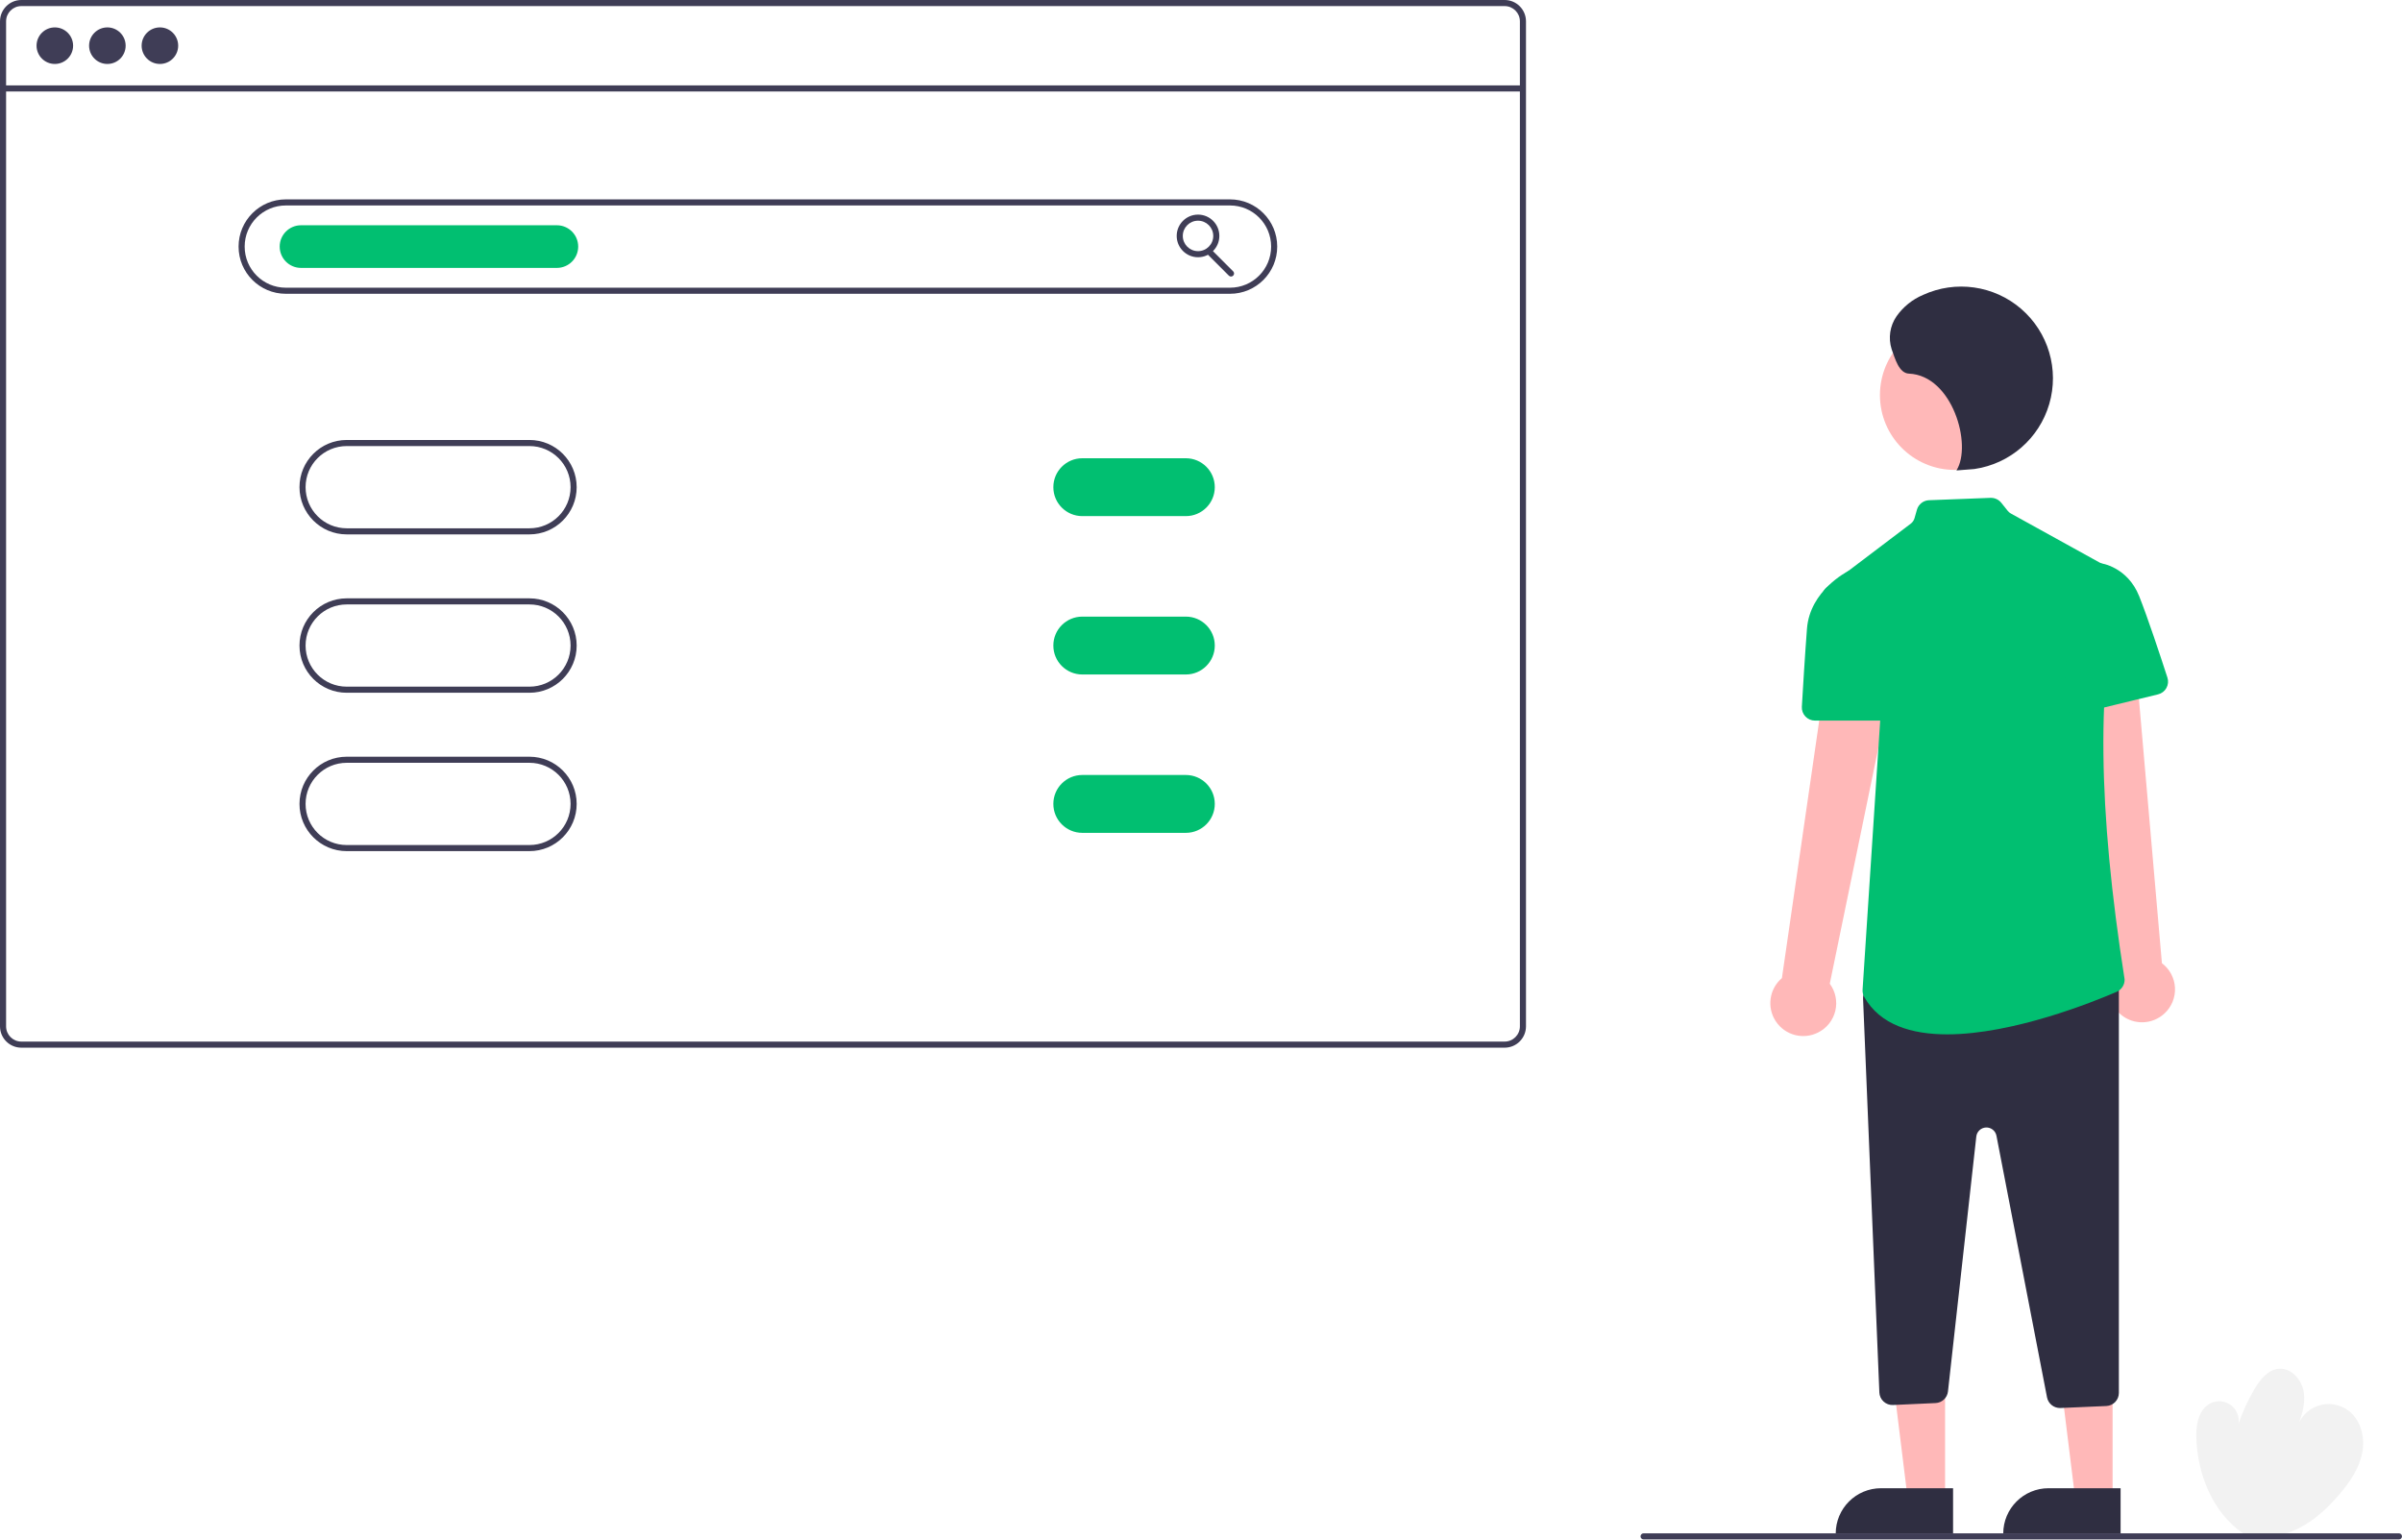
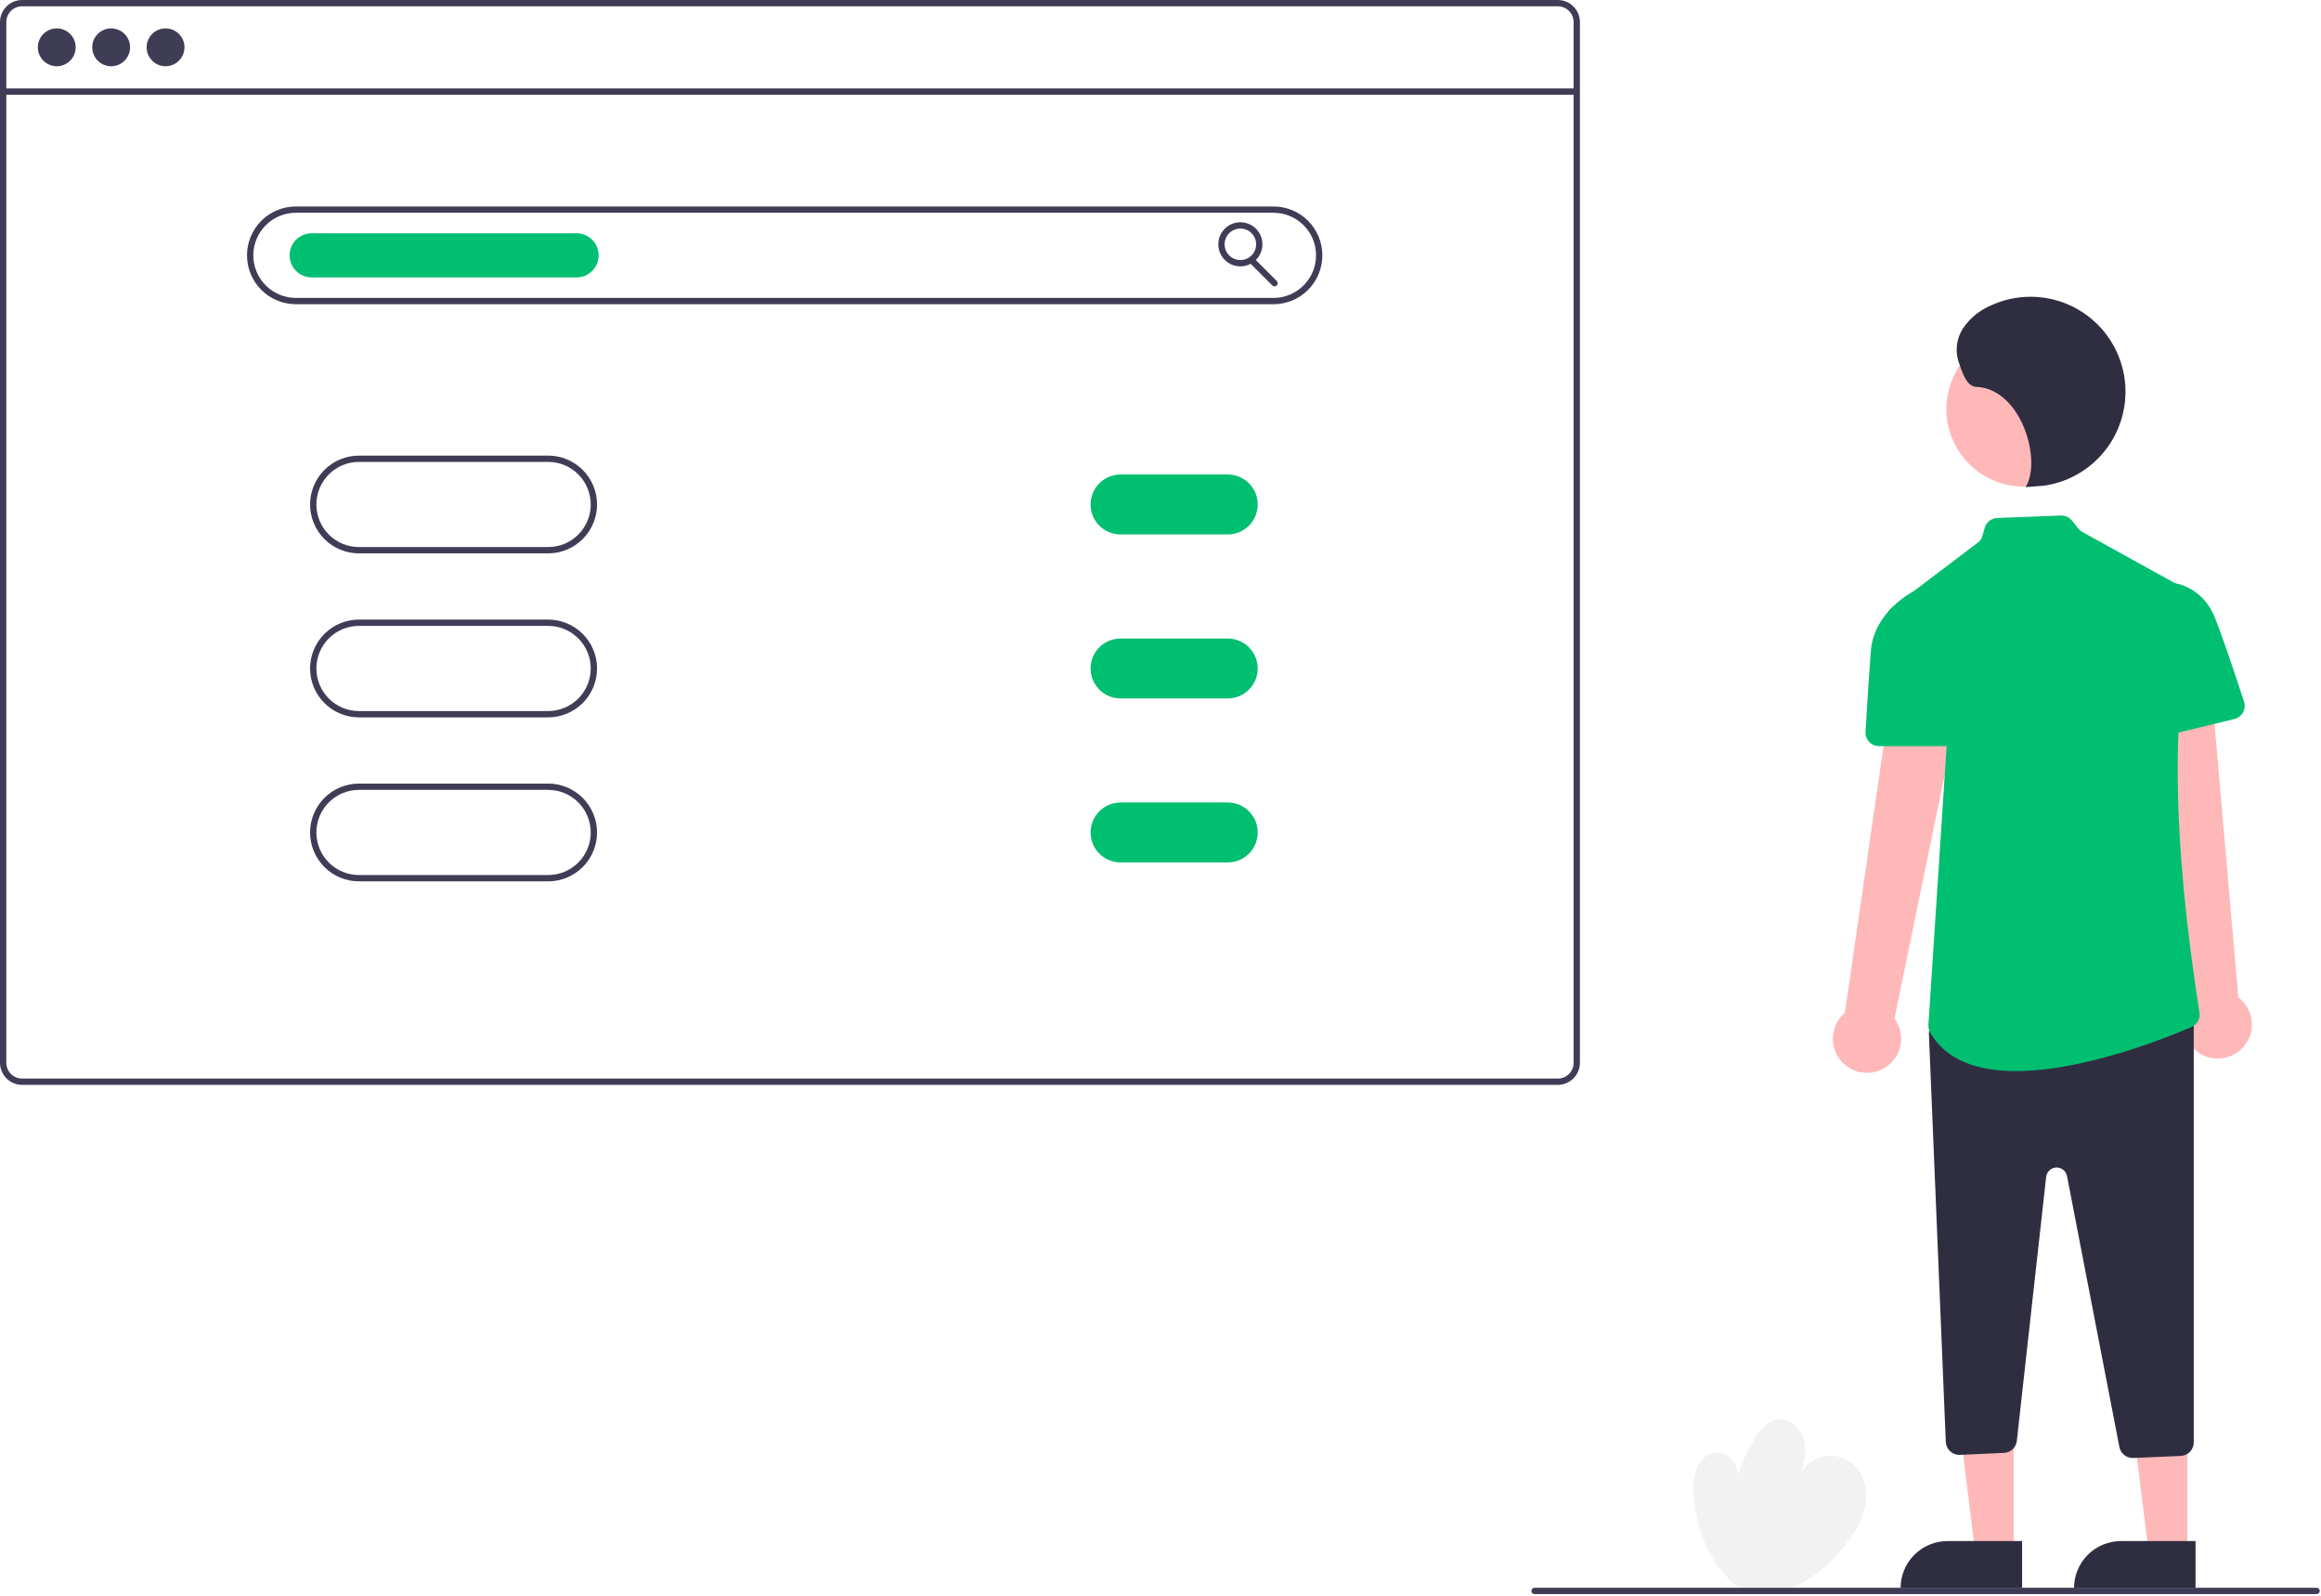
- <svg xmlns="http://www.w3.org/2000/svg" data-name="Layer 1" width="788.606" height="505.465" viewBox="0 0 788.606 505.465">
-   <path d="M942.334,700.889c-10.217-6.835-15.362-19.838-15.565-32.129-.068-4.122.972-8.9,4.664-10.733a6.409,6.409,0,0,1,9.174,6.785A62.045,62.045,0,0,1,945.908,653.296c1.825-3.088,4.388-6.302,7.963-6.596,4.148-.341,7.613,3.688,8.2,7.808s-.911,8.22-2.385,12.112a10.83,10.83,0,0,1,17.159-6.084c4.056,3.131,5.393,8.894,4.372,13.916s-4.017,9.415-7.331,13.323c-3.886,4.583-8.386,8.771-13.773,11.431s-11.758,3.678-17.489,1.874Z" transform="translate(-205.6969 -197.2677)" fill="#f2f2f2" />
-   <path d="M802.592,536.291a10.743,10.743,0,0,0,3.842-16.018l25.033-121.54-23.36-.308-17.384,119.998a10.801,10.801,0,0,0,11.87,17.868Z" transform="translate(-205.6969 -197.2677)" fill="#ffb8b8" />
-   <path d="M916.376,529.979a10.743,10.743,0,0,0-.897-16.448L904.726,389.907,882.253,396.289l17.641,119.961A10.801,10.801,0,0,0,916.376,529.979Z" transform="translate(-205.6969 -197.2677)" fill="#ffb8b8" />
-   <polygon points="638.591 492.157 626.331 492.156 620.499 444.868 638.593 444.869 638.591 492.157" fill="#ffb8b8" />
-   <path d="M617.574,488.653h23.644a0,0,0,0,1,0,0v14.887a0,0,0,0,1,0,0H602.687a0,0,0,0,1,0,0v0A14.887,14.887,0,0,1,617.574,488.653Z" fill="#2f2e41" />
-   <polygon points="693.591 492.157 681.331 492.156 675.499 444.868 693.593 444.869 693.591 492.157" fill="#ffb8b8" />
-   <path d="M672.574,488.653h23.644a0,0,0,0,1,0,0v14.887a0,0,0,0,1,0,0H657.687a0,0,0,0,1,0,0v0A14.887,14.887,0,0,1,672.574,488.653Z" fill="#2f2e41" />
-   <circle cx="641.768" cy="129.732" r="24.561" fill="#ffb8b8" />
-   <path d="M881.993,659.587a4.334,4.334,0,0,1-4.231-3.49l-16.604-85.907a3.349,3.349,0,0,0-6.618.266l-9.298,83.678a4.285,4.285,0,0,1-4.085,3.825l-13.945.634a4.235,4.235,0,0,1-3.106-1.127,4.278,4.278,0,0,1-1.392-2.996l-5.347-129.259a4.28,4.28,0,0,1,1.508-3.454l3.092-2.638a4.311,4.311,0,0,1,2.795-1.03h72.279a4.311,4.311,0,0,1,4.307,4.307V654.625a4.299,4.299,0,0,1-4.119,4.303l-15.051.655C882.115,659.585,882.054,659.587,881.993,659.587Z" transform="translate(-205.6969 -197.2677)" fill="#2f2e41" />
-   <path d="M844.976,536.895c-11.686.001-21.986-3.113-27.186-12.194a4.387,4.387,0,0,1-.586-2.472l6.534-99.877a3.349,3.349,0,0,0-.679-2.25l-18.334-24.038a4.305,4.305,0,0,1,.824-6.043l27.502-20.835a3.366,3.366,0,0,0,1.198-1.75l.801-2.804a4.298,4.298,0,0,1,3.975-3.121l20.181-.777a4.348,4.348,0,0,1,3.529,1.614l2.148,2.684a3.341,3.341,0,0,0,.996.84l33.75,18.65a4.315,4.315,0,0,1,2.223,3.723l.001.06-.014.057c-7.867,32.803-7.425,74.264,1.392,130.485a4.305,4.305,0,0,1-2.581,4.064C893.344,526.076,866.756,536.895,844.976,536.895Z" transform="translate(-205.6969 -197.2677)" fill="#01bf71" />
-   <path d="M824.424,433.872H801.566a4.301,4.301,0,0,1-4.3-4.55c.34-5.823,1.011-16.898,1.683-25.632.967-12.568,13.282-18.754,13.406-18.816l.241-.118,8.314,5.278,7.737,38.688a4.307,4.307,0,0,1-4.223,5.15Z" transform="translate(-205.6969 -197.2677)" fill="#01bf71" />
-   <path d="M887.06,431.738a4.312,4.312,0,0,1-4.26-4.776l4.218-38.81,8.15-5.969.186.021c.087.01,8.769,1.094,12.659,10.818,2.77,6.924,7,19.721,9.275,26.734a4.302,4.302,0,0,1-3.081,5.507l-26.108,6.35A4.356,4.356,0,0,1,887.06,431.738Z" transform="translate(-205.6969 -197.2677)" fill="#01bf71" />
-   <path d="M848.024,351.732c5.253-8.311-1.305-31.189-15.596-31.786-3.299-.138-4.566-4.939-5.688-8.044a12.389,12.389,0,0,1,1.61-10.779,20.337,20.337,0,0,1,8.676-7.008,30.107,30.107,0,1,1,16.861,57.157Z" transform="translate(-205.6969 -197.2677)" fill="#2f2e41" />
-   <path d="M699.697,197.268h-487a7.008,7.008,0,0,0-7,7v330a7.008,7.008,0,0,0,7,7h487a7.008,7.008,0,0,0,7-7v-330A7.008,7.008,0,0,0,699.697,197.268Zm5,337a5.002,5.002,0,0,1-5,5h-487a5.002,5.002,0,0,1-5-5v-330a5.002,5.002,0,0,1,5-5h487a5.002,5.002,0,0,1,5,5Z" transform="translate(-205.6969 -197.2677)" fill="#3f3d56" />
-   <rect x="1" y="28.04" width="499" height="2" fill="#3f3d56" />
-   <circle cx="18" cy="15" r="6" fill="#3f3d56" />
-   <circle cx="35.25" cy="15" r="6" fill="#3f3d56" />
-   <circle cx="52.5" cy="15" r="6" fill="#3f3d56" />
-   <path d="M609.524,293.732h-310a15.5,15.5,0,0,1,0-31h310a15.5,15.5,0,0,1,0,31Zm-310-29a13.5,13.5,0,0,0,0,27h310a13.5,13.5,0,0,0,0-27Z" transform="translate(-205.6969 -197.2677)" fill="#3f3d56" />
-   <path d="M379.524,372.732h-60a15.5,15.5,0,0,1,0-31h60a15.5,15.5,0,0,1,0,31Zm-60-29a13.5,13.5,0,0,0,0,27h60a13.5,13.5,0,0,0,0-27Z" transform="translate(-205.6969 -197.2677)" fill="#3f3d56" />
-   <path d="M379.524,424.732h-60a15.5,15.5,0,0,1,0-31h60a15.5,15.5,0,0,1,0,31Zm-60-29a13.5,13.5,0,0,0,0,27h60a13.5,13.5,0,0,0,0-27Z" transform="translate(-205.6969 -197.2677)" fill="#3f3d56" />
-   <path d="M379.524,476.732h-60a15.5,15.5,0,0,1,0-31h60a15.5,15.5,0,0,1,0,31Zm-60-29a13.5,13.5,0,0,0,0,27h60a13.5,13.5,0,0,0,0-27Z" transform="translate(-205.6969 -197.2677)" fill="#3f3d56" />
-   <path d="M388.524,285.232h-84a7,7,0,0,1,0-14h84a7,7,0,0,1,0,14Z" transform="translate(-205.6969 -197.2677)" fill="#01bf71" />
-   <path d="M599.024,281.732a7,7,0,1,1,7-7A7.008,7.008,0,0,1,599.024,281.732Zm0-12a5,5,0,1,0,5,5A5.006,5.006,0,0,0,599.024,269.732Z" transform="translate(-205.6969 -197.2677)" fill="#3f3d56" />
-   <path d="M609.852,288.065a.997.997,0,0,1-.707-.293l-7.026-7.026a1.0 1,0,1,1,1.414-1.414l7.026,7.026a1,1,0,0,1-.707,1.707Z" transform="translate(-205.6969 -197.2677)" fill="#3f3d56" />
-   <path d="M595.024,366.732h-34a9.5,9.5,0,0,1,0-19h34a9.5,9.5,0,0,1,0,19Z" transform="translate(-205.6969 -197.2677)" fill="#01bf71" />
-   <path d="M595.024,418.732h-34a9.5,9.5,0,0,1,0-19h34a9.5,9.5,0,0,1,0,19Z" transform="translate(-205.6969 -197.2677)" fill="#01bf71" />
-   <path d="M595.024,470.732h-34a9.5,9.5,0,0,1,0-19h34a9.5,9.5,0,0,1,0,19Z" transform="translate(-205.6969 -197.2677)" fill="#01bf71" />
-   <path d="M993.303,702.732h-248a1,1,0,0,1,0-2h248a1,1,0,0,1,0,2Z" transform="translate(-205.6969 -197.2677)" fill="#3f3d56" />
+ <svg xmlns="http://www.w3.org/2000/svg" width="736" height="506" viewBox="0 0 736 506" fill="none">
+   <path d="M710.679 332.712C711.827 331.639 712.725 330.329 713.311 328.871C713.897 327.414 714.156 325.846 714.07 324.278C713.985 322.71 713.557 321.18 712.816 319.795C712.075 318.41 711.039 317.205 709.782 316.264L699.03 192.639L676.556 199.021L694.197 318.982C692.756 321.199 692.178 323.867 692.573 326.482C692.968 329.096 694.308 331.475 696.34 333.168C698.372 334.86 700.953 335.748 703.596 335.664C706.239 335.58 708.759 334.53 710.679 332.712V332.712Z" fill="#FFB8B8" />
+   <path d="M693.591 492.157L681.331 492.156L675.499 444.868L693.593 444.869L693.591 492.157Z" fill="#FFB8B8" />
+   <path d="M681.363 234.471C680.76 234.467 680.165 234.337 679.615 234.088C679.065 233.84 678.574 233.479 678.172 233.029C677.771 232.579 677.468 232.05 677.284 231.475C677.1 230.901 677.038 230.295 677.103 229.695L681.322 190.885L689.472 184.916L689.657 184.936C689.744 184.946 698.426 186.03 702.316 195.754C705.086 202.678 709.316 215.475 711.591 222.487C711.774 223.051 711.838 223.646 711.78 224.236C711.721 224.825 711.542 225.396 711.253 225.913C710.964 226.43 710.571 226.882 710.099 227.24C709.627 227.598 709.086 227.855 708.51 227.994L682.402 234.344C682.062 234.428 681.713 234.471 681.363 234.471V234.471Z" fill="#01BF71" />
+   <path d="M552.568 504.209C542.351 497.374 537.206 484.371 537.003 472.08C536.935 467.959 537.975 463.18 541.668 461.347C542.724 460.823 543.906 460.6 545.081 460.703C546.256 460.807 547.38 461.233 548.329 461.935C549.277 462.637 550.014 463.587 550.457 464.68C550.901 465.774 551.033 466.968 550.841 468.132C552.21 464.123 553.986 460.264 556.142 456.616C557.967 453.528 560.53 450.314 564.105 450.02C568.253 449.68 571.717 453.708 572.305 457.828C572.893 461.948 571.394 466.048 569.921 469.94C570.337 468.178 571.189 466.547 572.398 465.199C573.607 463.85 575.135 462.827 576.842 462.221C578.549 461.616 580.381 461.448 582.169 461.734C583.958 462.02 585.646 462.749 587.08 463.856C591.136 466.987 592.472 472.75 591.452 477.772C590.432 482.793 587.435 487.187 584.121 491.095C580.235 495.678 575.735 499.865 570.348 502.526C564.96 505.186 558.59 506.204 552.859 504.4L552.568 504.209Z" fill="#F2F2F2" />
+   <path d="M596.895 339.023C598.301 338.323 599.536 337.324 600.514 336.095C601.492 334.866 602.189 333.438 602.555 331.911C602.922 330.383 602.949 328.794 602.634 327.256C602.32 325.717 601.672 324.266 600.736 323.005L625.769 201.465L602.409 201.157L585.025 321.155C583.011 322.867 581.694 325.259 581.325 327.878C580.956 330.496 581.561 333.159 583.024 335.361C584.487 337.564 586.707 339.153 589.263 339.828C591.82 340.503 594.535 340.216 596.895 339.023V339.023Z" fill="#FFB8B8" />
+   <path d="M638.591 492.157L626.331 492.156L620.499 444.868L638.593 444.869L638.591 492.157Z" fill="#FFB8B8" />
+   <path d="M617.574 488.653H641.218V503.54H602.688C602.688 499.592 604.256 495.805 607.048 493.014C609.84 490.222 613.626 488.653 617.574 488.653V488.653Z" fill="#2F2E41" />
+   <path d="M672.574 488.653H696.218V503.54H657.688C657.688 499.592 659.256 495.805 662.048 493.014C664.84 490.222 668.626 488.653 672.574 488.653V488.653Z" fill="#2F2E41" />
+   <path d="M641.768 154.293C655.332 154.293 666.329 143.297 666.329 129.732C666.329 116.167 655.332 105.171 641.768 105.171C628.203 105.171 617.207 116.167 617.207 129.732C617.207 143.297 628.203 154.293 641.768 154.293Z" fill="#FFB8B8" />
+   <path d="M676.296 462.319C675.297 462.315 674.329 461.965 673.558 461.329C672.787 460.693 672.26 459.81 672.065 458.829L655.461 372.923C655.309 372.136 654.88 371.43 654.252 370.933C653.624 370.435 652.838 370.18 652.038 370.212C651.237 370.244 650.475 370.562 649.889 371.108C649.303 371.655 648.932 372.393 648.843 373.189L639.546 456.867C639.436 457.888 638.964 458.836 638.214 459.538C637.464 460.24 636.487 460.65 635.461 460.692L621.516 461.326C620.949 461.356 620.382 461.271 619.849 461.078C619.315 460.884 618.826 460.585 618.41 460.199C617.991 459.816 617.652 459.355 617.413 458.84C617.174 458.326 617.04 457.769 617.018 457.202L611.671 327.943C611.642 327.291 611.763 326.64 612.024 326.042C612.285 325.443 612.68 324.912 613.179 324.489L616.271 321.851C617.05 321.187 618.041 320.821 619.066 320.821H691.344C692.486 320.822 693.581 321.277 694.388 322.084C695.195 322.891 695.65 323.986 695.651 325.128V457.357C695.653 458.468 695.225 459.536 694.457 460.338C693.689 461.14 692.641 461.614 691.531 461.66L676.48 462.315C676.419 462.317 676.357 462.319 676.296 462.319Z" fill="#2F2E41" />
+   <path d="M639.279 339.628C627.593 339.628 617.293 336.514 612.093 327.433C611.658 326.685 611.454 325.825 611.507 324.961L618.04 225.085C618.093 224.277 617.852 223.478 617.361 222.834L599.028 198.796C598.684 198.345 598.433 197.831 598.288 197.284C598.143 196.736 598.108 196.165 598.185 195.603C598.261 195.042 598.448 194.501 598.734 194.012C599.02 193.523 599.399 193.095 599.851 192.753L627.353 171.917C627.93 171.478 628.351 170.865 628.551 170.168L629.352 167.364C629.6 166.491 630.119 165.718 630.833 165.158C631.547 164.597 632.42 164.277 633.328 164.243L653.508 163.467C654.181 163.444 654.85 163.578 655.462 163.858C656.075 164.138 656.614 164.557 657.037 165.081L659.184 167.765C659.458 168.108 659.796 168.393 660.18 168.605L693.93 187.256C694.596 187.625 695.153 188.164 695.543 188.818C695.934 189.472 696.144 190.217 696.153 190.979L696.154 191.039L696.14 191.096C688.273 223.899 688.715 265.36 697.532 321.581C697.556 322.438 697.323 323.283 696.863 324.007C696.403 324.731 695.738 325.301 694.952 325.644C687.647 328.808 661.06 339.628 639.279 339.628Z" fill="#01BF71" />
+   <path d="M618.727 236.604H595.869C595.283 236.605 594.702 236.486 594.164 236.254C593.625 236.023 593.139 235.683 592.737 235.257C592.334 234.831 592.023 234.327 591.822 233.776C591.621 233.225 591.535 232.639 591.569 232.054C591.909 226.23 592.58 215.156 593.252 206.422C594.219 193.854 606.534 187.668 606.658 187.606L606.899 187.488L615.213 192.766L622.95 231.454C623.075 232.078 623.06 232.723 622.905 233.341C622.751 233.959 622.461 234.535 622.057 235.028C621.653 235.521 621.145 235.918 620.569 236.19C619.993 236.463 619.364 236.604 618.727 236.604H618.727Z" fill="#01BF71" />
+   <path d="M642.327 154.465C647.58 146.154 641.022 123.276 626.731 122.679C623.432 122.541 622.165 117.74 621.044 114.634C620.473 112.834 620.321 110.926 620.6 109.058C620.879 107.19 621.582 105.41 622.654 103.855C624.836 100.756 627.841 98.329 631.33 96.847C635.254 95.044 639.519 94.106 643.838 94.098C648.156 94.089 652.426 95.009 656.357 96.796C660.288 98.583 663.789 101.195 666.622 104.454C669.454 107.714 671.553 111.544 672.775 115.686C673.997 119.828 674.313 124.184 673.703 128.459C673.093 132.734 671.57 136.827 669.238 140.462C666.906 144.097 663.82 147.187 660.188 149.523C656.557 151.86 652.465 153.388 648.191 154.004L642.327 154.465Z" fill="#2F2E41" />
+   <path d="M494 0H7C5.144 0.002 3.365 0.74 2.053 2.053C0.74 3.365 0.002 5.144 0 7V337C0.002 338.856 0.74 340.635 2.053 341.948C3.365 343.26 5.144 343.998 7 344H494C495.856 343.998 497.635 343.26 498.948 341.948C500.26 340.635 500.998 338.856 501 337V7C500.998 5.144 500.26 3.365 498.948 2.053C497.635 0.74 495.856 0.002 494 0V0ZM499 337C498.999 338.326 498.473 339.597 497.535 340.535C496.597 341.473 495.326 341.999 494 342H7C5.674 341.999 4.403 341.473 3.465 340.535C2.527 339.597 2.001 338.326 2 337V7C2.001 5.674 2.527 4.403 3.465 3.465C4.403 2.527 5.674 2.001 7 2H494C495.326 2.001 496.597 2.527 497.535 3.465C498.473 4.403 498.999 5.674 499 7V337Z" fill="#3F3D56" />
+   <path d="M500 28.04H1V30.04H500V28.04Z" fill="#3F3D56" />
+   <path d="M18 21C21.314 21 24 18.314 24 15C24 11.686 21.314 9 18 9C14.686 9 12 11.686 12 15C12 18.314 14.686 21 18 21Z" fill="#3F3D56" />
+   <path d="M35.25 21C38.564 21 41.25 18.314 41.25 15C41.25 11.686 38.564 9 35.25 9C31.936 9 29.25 11.686 29.25 15C29.25 18.314 31.936 21 35.25 21Z" fill="#3F3D56" />
+   <path d="M52.5 21C55.814 21 58.5 18.314 58.5 15C58.5 11.686 55.814 9 52.5 9C49.186 9 46.5 11.686 46.5 15C46.5 18.314 49.186 21 52.5 21Z" fill="#3F3D56" />
+   <path d="M403.827 96.465H93.827C89.716 96.465 85.773 94.832 82.867 91.925C79.96 89.018 78.327 85.076 78.327 80.965C78.327 76.854 79.96 72.911 82.867 70.004C85.773 67.098 89.716 65.465 93.827 65.465H403.827C407.938 65.465 411.88 67.098 414.787 70.004C417.694 72.911 419.327 76.854 419.327 80.965C419.327 85.076 417.694 89.018 414.787 91.925C411.88 94.832 407.938 96.465 403.827 96.465V96.465ZM93.827 67.465C90.246 67.465 86.812 68.887 84.281 71.419C81.749 73.95 80.327 77.384 80.327 80.965C80.327 84.545 81.749 87.979 84.281 90.511C86.812 93.042 90.246 94.465 93.827 94.465H403.827C407.407 94.465 410.841 93.042 413.373 90.511C415.904 87.979 417.327 84.545 417.327 80.965C417.327 77.384 415.904 73.95 413.373 71.419C410.841 68.887 407.407 67.465 403.827 67.465H93.827Z" fill="#3F3D56" />
+   <path d="M173.827 175.465H113.827C109.716 175.465 105.773 173.832 102.867 170.925C99.96 168.018 98.327 164.075 98.327 159.965C98.327 155.854 99.96 151.911 102.867 149.004C105.773 146.098 109.716 144.465 113.827 144.465H173.827C177.938 144.465 181.88 146.098 184.787 149.004C187.694 151.911 189.327 155.854 189.327 159.965C189.327 164.075 187.694 168.018 184.787 170.925C181.88 173.832 177.938 175.465 173.827 175.465V175.465ZM113.827 146.465C110.246 146.465 106.812 147.887 104.281 150.419C101.749 152.95 100.327 156.384 100.327 159.965C100.327 163.545 101.749 166.979 104.281 169.511C106.812 172.042 110.246 173.465 113.827 173.465H173.827C177.407 173.465 180.841 172.042 183.373 169.511C185.904 166.979 187.327 163.545 187.327 159.965C187.327 156.384 185.904 152.95 183.373 150.419C180.841 147.887 177.407 146.465 173.827 146.465H113.827Z" fill="#3F3D56" />
+   <path d="M173.827 227.465H113.827C109.716 227.465 105.773 225.832 102.867 222.925C99.96 220.018 98.327 216.075 98.327 211.965C98.327 207.854 99.96 203.911 102.867 201.004C105.773 198.098 109.716 196.465 113.827 196.465H173.827C177.938 196.465 181.88 198.098 184.787 201.004C187.694 203.911 189.327 207.854 189.327 211.965C189.327 216.075 187.694 220.018 184.787 222.925C181.88 225.832 177.938 227.465 173.827 227.465V227.465ZM113.827 198.465C110.246 198.465 106.812 199.887 104.281 202.419C101.749 204.95 100.327 208.384 100.327 211.965C100.327 215.545 101.749 218.979 104.281 221.511C106.812 224.042 110.246 225.465 113.827 225.465H173.827C177.407 225.465 180.841 224.042 183.373 221.511C185.904 218.979 187.327 215.545 187.327 211.965C187.327 208.384 185.904 204.95 183.373 202.419C180.841 199.887 177.407 198.465 173.827 198.465H113.827Z" fill="#3F3D56" />
+   <path d="M173.827 279.465H113.827C109.716 279.465 105.773 277.832 102.867 274.925C99.96 272.018 98.327 268.075 98.327 263.965C98.327 259.854 99.96 255.911 102.867 253.004C105.773 250.098 109.716 248.465 113.827 248.465H173.827C177.938 248.465 181.88 250.098 184.787 253.004C187.694 255.911 189.327 259.854 189.327 263.965C189.327 268.075 187.694 272.018 184.787 274.925C181.88 277.832 177.938 279.465 173.827 279.465V279.465ZM113.827 250.465C110.246 250.465 106.812 251.887 104.281 254.419C101.749 256.95 100.327 260.384 100.327 263.965C100.327 267.545 101.749 270.979 104.281 273.511C106.812 276.042 110.246 277.465 113.827 277.465H173.827C177.407 277.465 180.841 276.042 183.373 273.511C185.904 270.979 187.327 267.545 187.327 263.965C187.327 260.384 185.904 256.95 183.373 254.419C180.841 251.887 177.407 250.465 173.827 250.465H113.827Z" fill="#3F3D56" />
+   <path d="M182.827 87.965H98.827C96.97 87.965 95.19 87.227 93.877 85.914C92.564 84.602 91.827 82.821 91.827 80.965C91.827 79.108 92.564 77.328 93.877 76.015C95.19 74.702 96.97 73.965 98.827 73.965H182.827C184.683 73.965 186.464 74.702 187.776 76.015C189.089 77.328 189.827 79.108 189.827 80.965C189.827 82.821 189.089 84.602 187.776 85.914C186.464 87.227 184.683 87.965 182.827 87.965Z" fill="#01BF71" />
+   <path d="M393.327 84.465C391.942 84.465 390.589 84.054 389.438 83.285C388.287 82.516 387.389 81.422 386.859 80.143C386.33 78.864 386.191 77.457 386.461 76.099C386.731 74.741 387.398 73.494 388.377 72.515C389.356 71.536 390.603 70.869 391.961 70.599C393.319 70.329 394.726 70.468 396.005 70.998C397.285 71.527 398.378 72.424 399.147 73.576C399.916 74.727 400.327 76.08 400.327 77.465C400.325 79.32 399.586 81.1 398.274 82.412C396.962 83.724 395.183 84.463 393.327 84.465ZM393.327 72.465C392.338 72.465 391.371 72.758 390.549 73.307C389.727 73.857 389.086 74.638 388.707 75.551C388.329 76.465 388.23 77.47 388.423 78.44C388.616 79.41 389.092 80.301 389.791 81C390.49 81.699 391.381 82.176 392.351 82.368C393.321 82.561 394.326 82.462 395.24 82.084C396.154 81.706 396.935 81.065 397.484 80.242C398.033 79.42 398.327 78.454 398.327 77.465C398.325 76.139 397.798 74.868 396.861 73.931C395.923 72.993 394.652 72.466 393.327 72.465V72.465Z" fill="#3F3D56" />
+   <path d="M404.155 90.797C404.024 90.797 403.894 90.771 403.773 90.721C403.651 90.671 403.541 90.597 403.448 90.504L396.422 83.478C396.329 83.385 396.256 83.275 396.206 83.153C396.155 83.032 396.129 82.902 396.129 82.771C396.129 82.639 396.155 82.509 396.206 82.388C396.256 82.267 396.329 82.156 396.422 82.064C396.515 81.971 396.625 81.897 396.747 81.847C396.868 81.797 396.998 81.771 397.129 81.771C397.261 81.771 397.391 81.797 397.512 81.847C397.633 81.897 397.744 81.971 397.836 82.064L404.862 89.09C405.002 89.23 405.097 89.408 405.136 89.602C405.175 89.796 405.155 89.997 405.079 90.18C405.003 90.362 404.875 90.519 404.711 90.628C404.547 90.738 404.353 90.797 404.155 90.797L404.155 90.797Z" fill="#3F3D56" />
+   <path d="M389.327 169.465H355.327C352.807 169.465 350.391 168.464 348.609 166.682C346.828 164.901 345.827 162.484 345.827 159.965C345.827 157.445 346.828 155.029 348.609 153.247C350.391 151.466 352.807 150.465 355.327 150.465H389.327C391.846 150.465 394.263 151.466 396.044 153.247C397.826 155.029 398.827 157.445 398.827 159.965C398.827 162.484 397.826 164.901 396.044 166.682C394.263 168.464 391.846 169.465 389.327 169.465V169.465Z" fill="#01BF71" />
+   <path d="M389.327 221.465H355.327C352.807 221.465 350.391 220.464 348.609 218.682C346.828 216.901 345.827 214.484 345.827 211.965C345.827 209.445 346.828 207.029 348.609 205.247C350.391 203.466 352.807 202.465 355.327 202.465H389.327C391.846 202.465 394.263 203.466 396.044 205.247C397.826 207.029 398.827 209.445 398.827 211.965C398.827 214.484 397.826 216.901 396.044 218.682C394.263 220.464 391.846 221.465 389.327 221.465V221.465Z" fill="#01BF71" />
+   <path d="M389.327 273.465H355.327C352.807 273.465 350.391 272.464 348.609 270.682C346.828 268.901 345.827 266.484 345.827 263.965C345.827 261.445 346.828 259.029 348.609 257.247C350.391 255.466 352.807 254.465 355.327 254.465H389.327C391.846 254.465 394.263 255.466 396.044 257.247C397.826 259.029 398.827 261.445 398.827 263.965C398.827 266.484 397.826 268.901 396.044 270.682C394.263 272.464 391.846 273.465 389.327 273.465V273.465Z" fill="#01BF71" />
+   <path d="M734.606 505.465H486.606C486.341 505.465 486.087 505.359 485.899 505.172C485.712 504.984 485.606 504.73 485.606 504.465C485.606 504.199 485.712 503.945 485.899 503.757C486.087 503.57 486.341 503.465 486.606 503.465H734.606C734.872 503.465 735.126 503.57 735.314 503.757C735.501 503.945 735.606 504.199 735.606 504.465C735.606 504.73 735.501 504.984 735.314 505.172C735.126 505.359 734.872 505.465 734.606 505.465Z" fill="#3F3D56" />
</svg>
